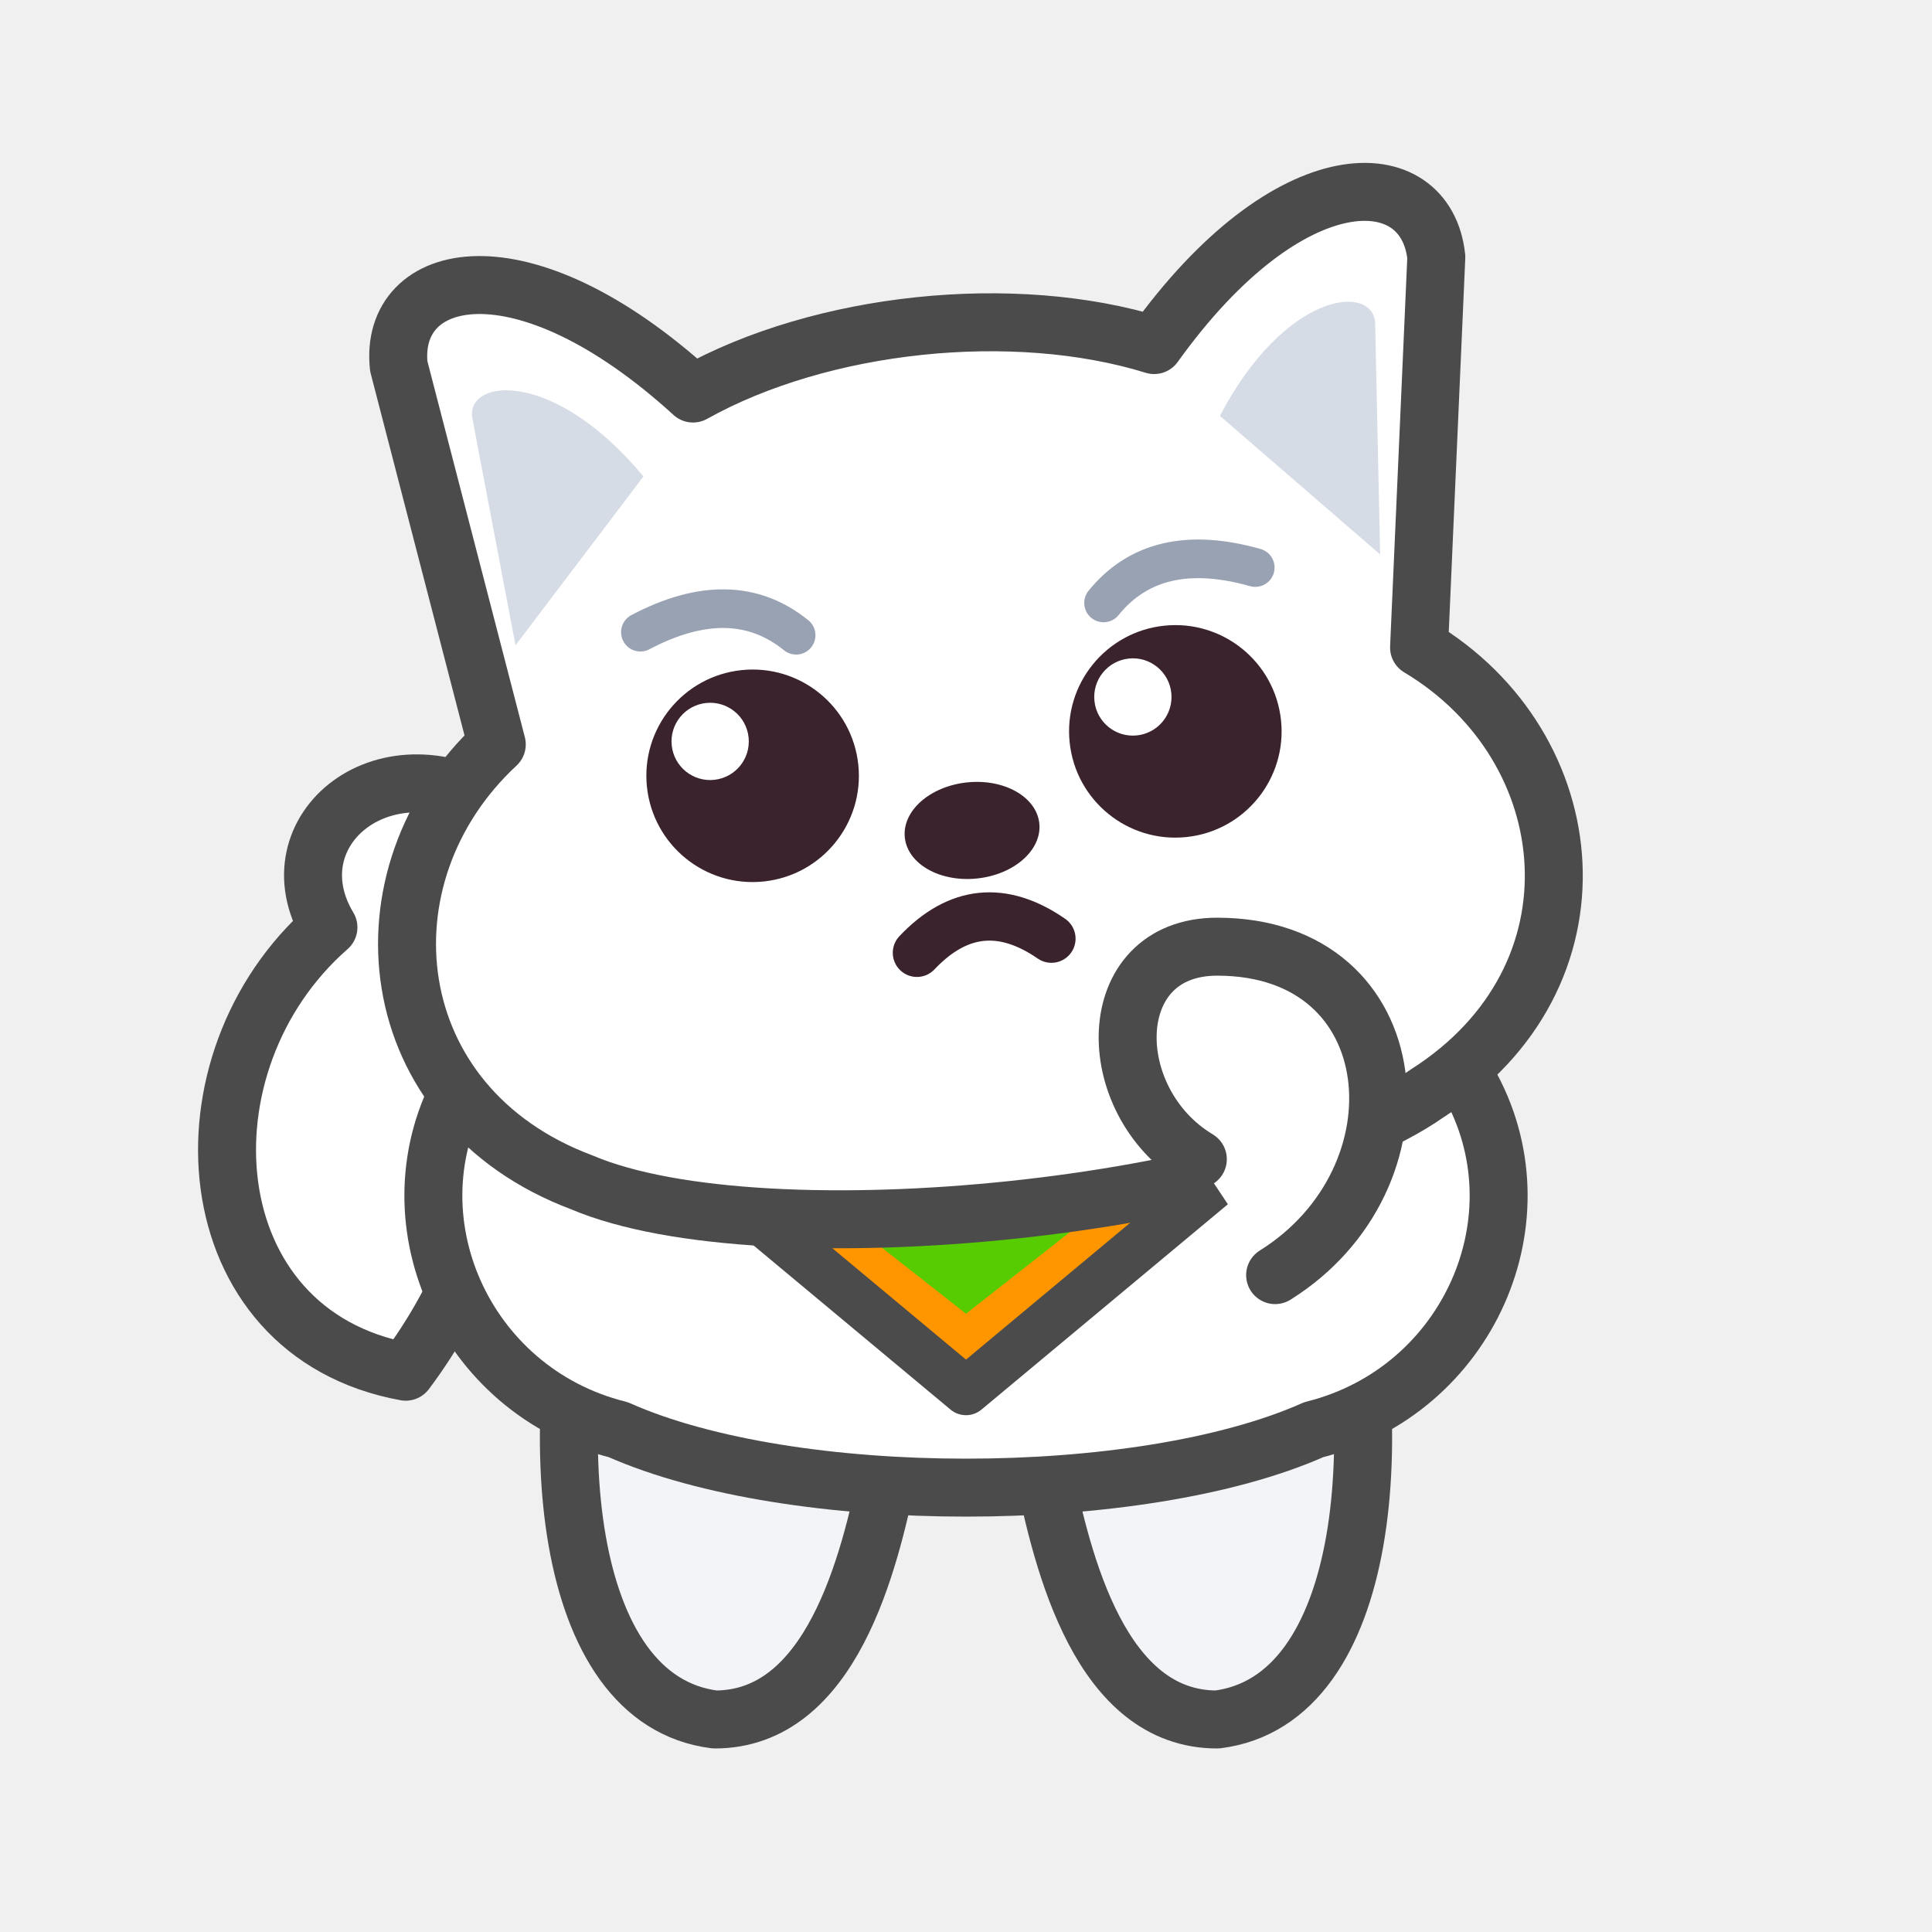
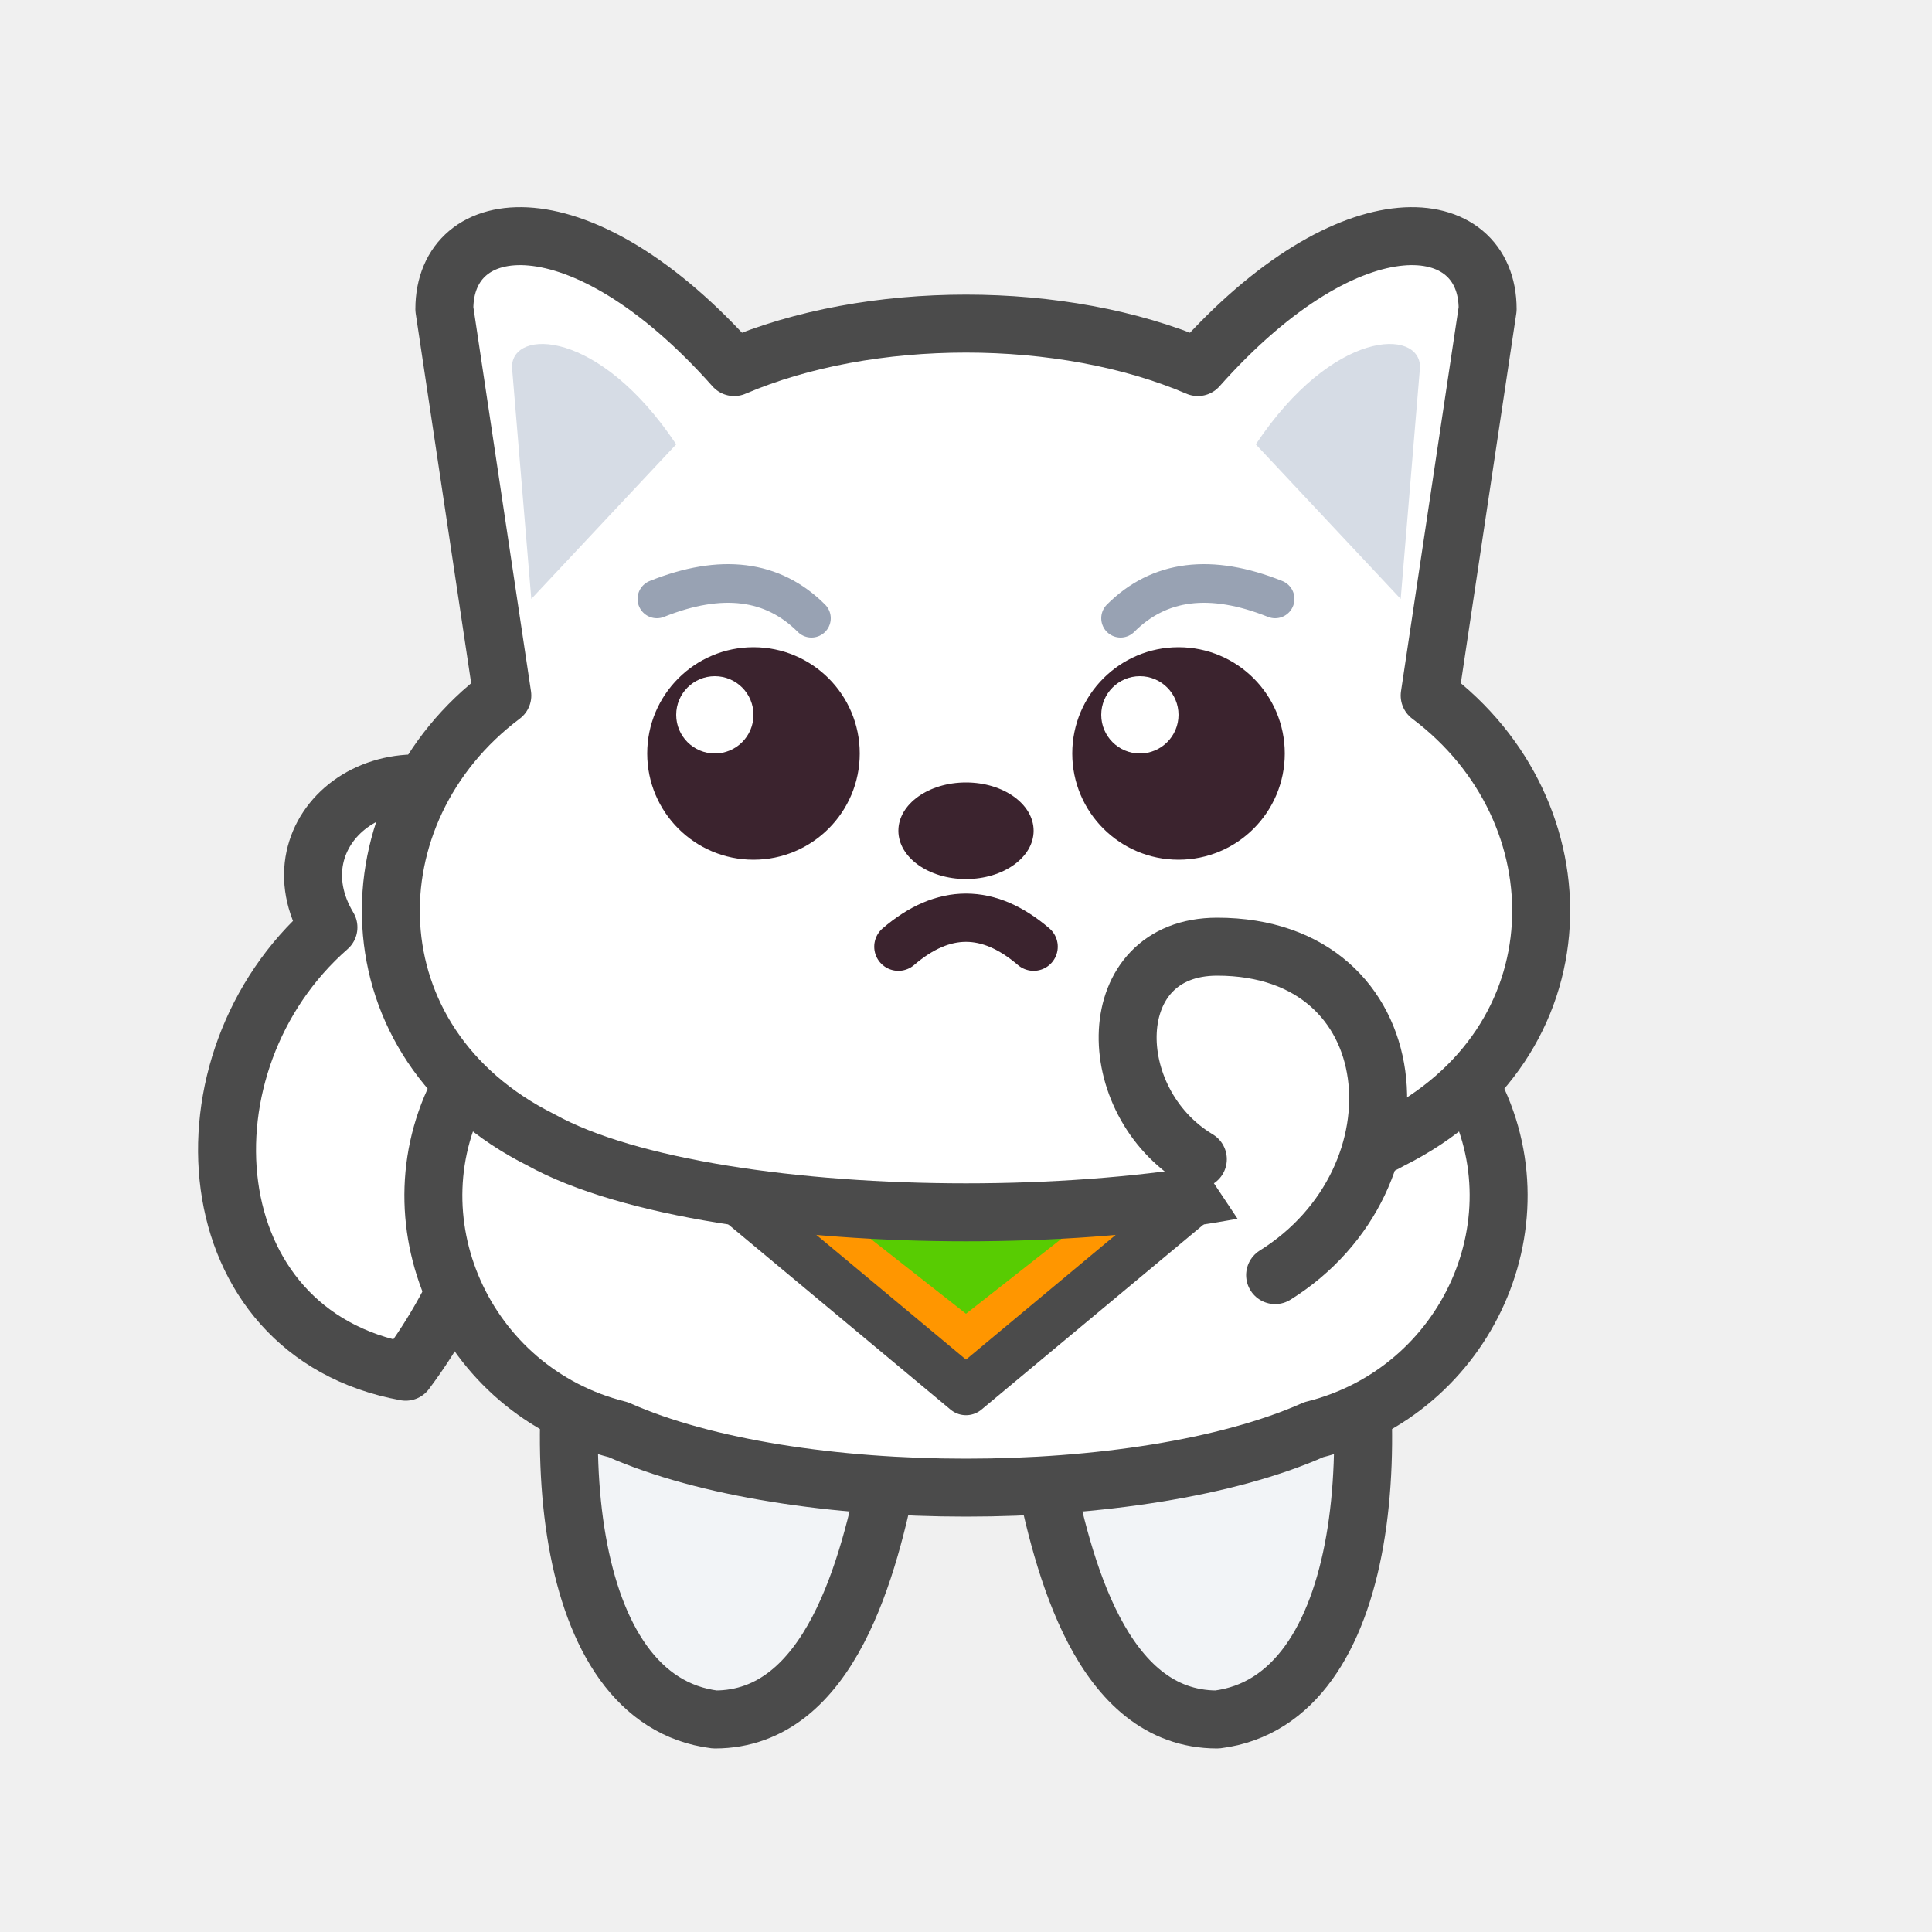
<svg xmlns="http://www.w3.org/2000/svg" viewBox="0 0 200 200" fill="none">
+   <style>
+     @keyframes pom-tilt { 0%, 100% { transform: rotate(-5deg); } 50% { transform: rotate(-11deg); } }
+     @keyframes pom-paw { 0%, 100% { transform: translateY(0); } 50% { transform: translateY(-3px); } }
+     .tilt-head { transform-origin: 100px 92px; animation: pom-tilt 2s ease-in-out infinite; }
+     .chin-paw { animation: pom-paw 2s ease-in-out infinite; }
+     @media (prefers-reduced-motion: reduce) {
+       .tilt-head, .chin-paw { animation: none; }
+     }
+   </style>
  <path d="M42 142 C20 138, 18 110, 34 96 C28 86, 40 76, 52 84 C56 104, 54 126, 42 142 Z" fill="#FFFFFF" stroke="#4B4B4B" stroke-width="6" stroke-linecap="round" stroke-linejoin="round" />
  <path d="M62 126 C56 148, 58 176, 74 178 C86 178, 90 162, 92 152 L108 152 C110 162, 114 178, 126 178 C142 176, 144 148, 138 126 Z" fill="#F2F4F7" stroke="#4B4B4B" stroke-width="6" stroke-linejoin="round" />
  <path d="M48 112 C40 126, 48 144, 64 148 C82 156, 118 156, 136 148 C152 144, 160 126, 152 112 Z" fill="#FFFFFF" stroke="#4B4B4B" stroke-width="6" stroke-linejoin="round" />
  <path d="M64 114 L100 144 L136 114 Z" fill="#FF9600" stroke="#4B4B4B" stroke-width="5" stroke-linejoin="round" />
  <path d="M72 114 L100 136 L128 114 Z" fill="#58CC02" />
-   <g transform="rotate(-6 100 80)">
+   <g class="tilt-head">
    <path d="M52 72 L46 32 C46 22, 60 20, 76 38 C90 32, 110 32, 124 38 C140 20, 154 22, 154 32 L148 72 C164 84, 164 108, 144 118 C126 128, 74 128, 56 118 C36 108, 36 84, 52 72 Z" fill="#FFFFFF" stroke="#4B4B4B" stroke-width="6" stroke-linejoin="round" />
    <path d="M55 62 L53 38 C53 34, 62 34, 70 46 Z" fill="#D6DCE5" />
    <path d="M145 62 L147 38 C147 34, 138 34, 130 46 Z" fill="#D6DCE5" />
    <path d="M68 62 Q78 58 84 64" stroke="#98A2B3" stroke-width="4" stroke-linecap="round" />
    <path d="M132 62 Q122 58 116 64" stroke="#98A2B3" stroke-width="4" stroke-linecap="round" />
    <circle cx="78" cy="78" r="11" fill="#3B232E" />
    <circle cx="74" cy="74" r="4" fill="#FFFFFF" />
    <circle cx="122" cy="78" r="11" fill="#3B232E" />
    <circle cx="118" cy="74" r="4" fill="#FFFFFF" />
    <ellipse cx="100" cy="86" rx="7" ry="5" fill="#3B232E" />
    <path d="M93 98 Q100 92 107 98" fill="none" stroke="#3B232E" stroke-width="5" stroke-linecap="round" />
  </g>
-   <path d="M132 132 C148 122, 146 98, 126 98 C114 98, 114 114, 124 120" fill="#FFFFFF" stroke="#4B4B4B" stroke-width="6" stroke-linecap="round" stroke-linejoin="round" />
+   <path class="chin-paw" d="M132 132 C148 122, 146 98, 126 98 C114 98, 114 114, 124 120" fill="#FFFFFF" stroke="#4B4B4B" stroke-width="6" stroke-linecap="round" stroke-linejoin="round" />
</svg>
